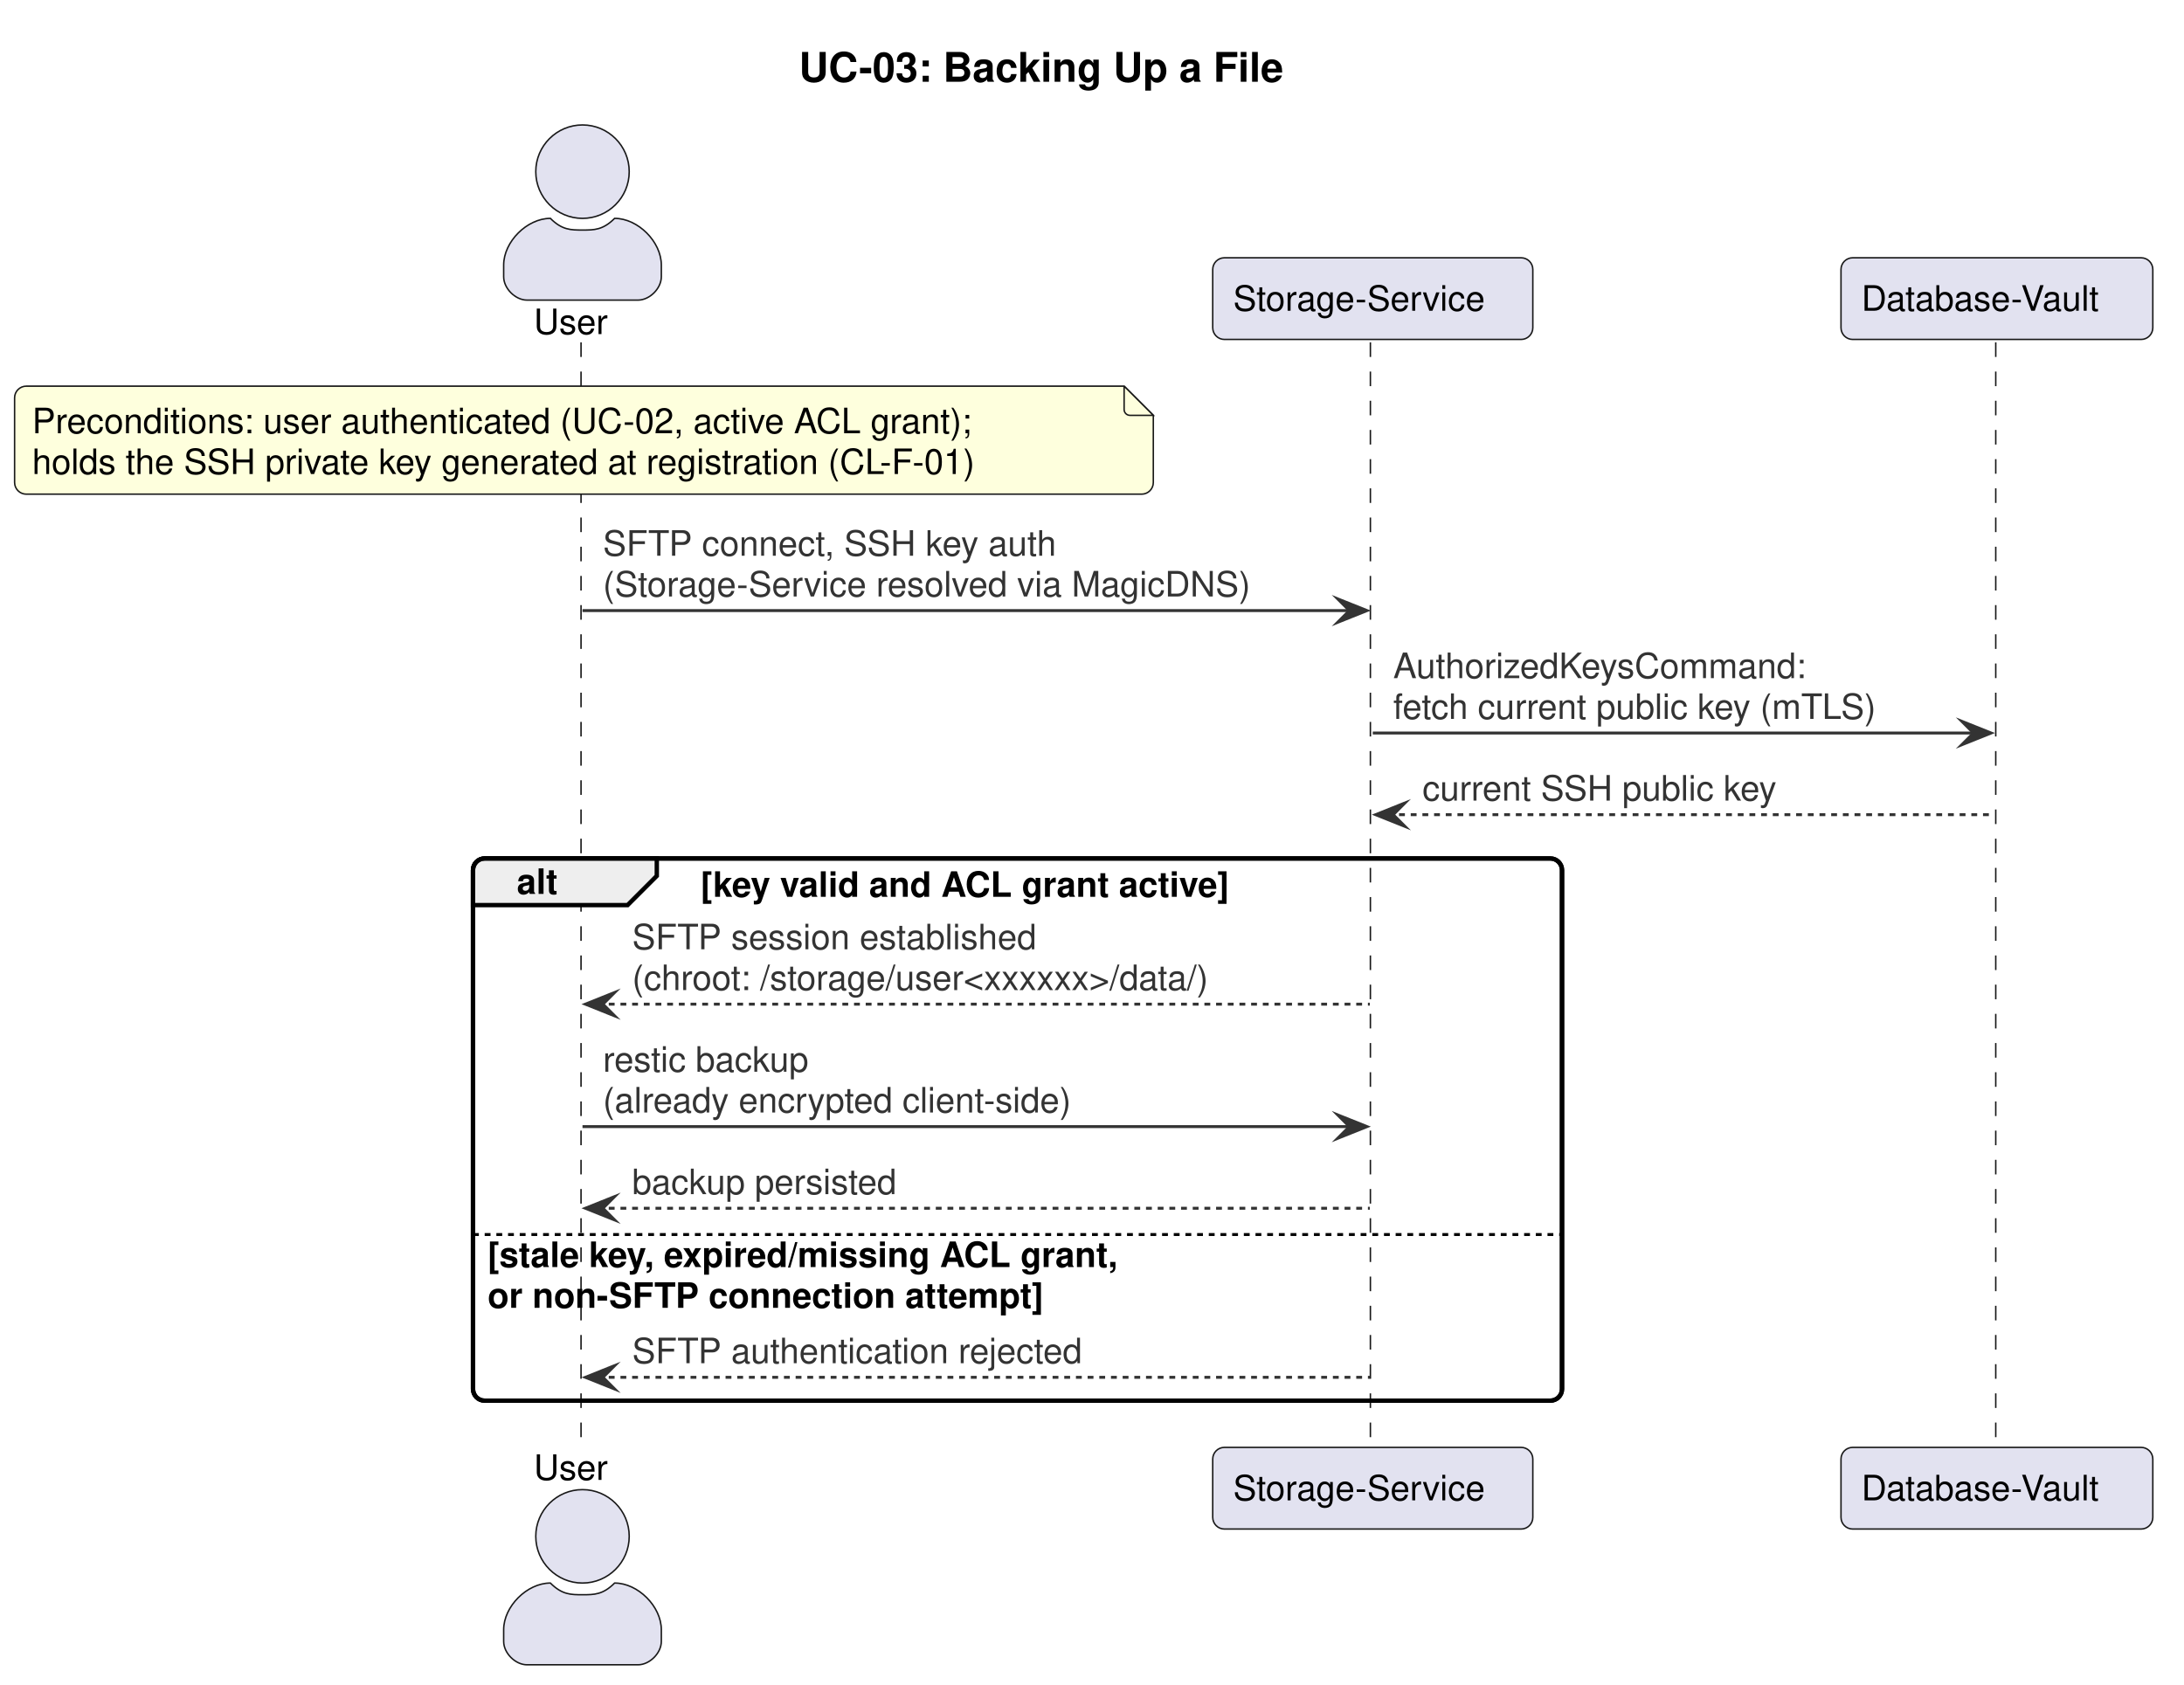
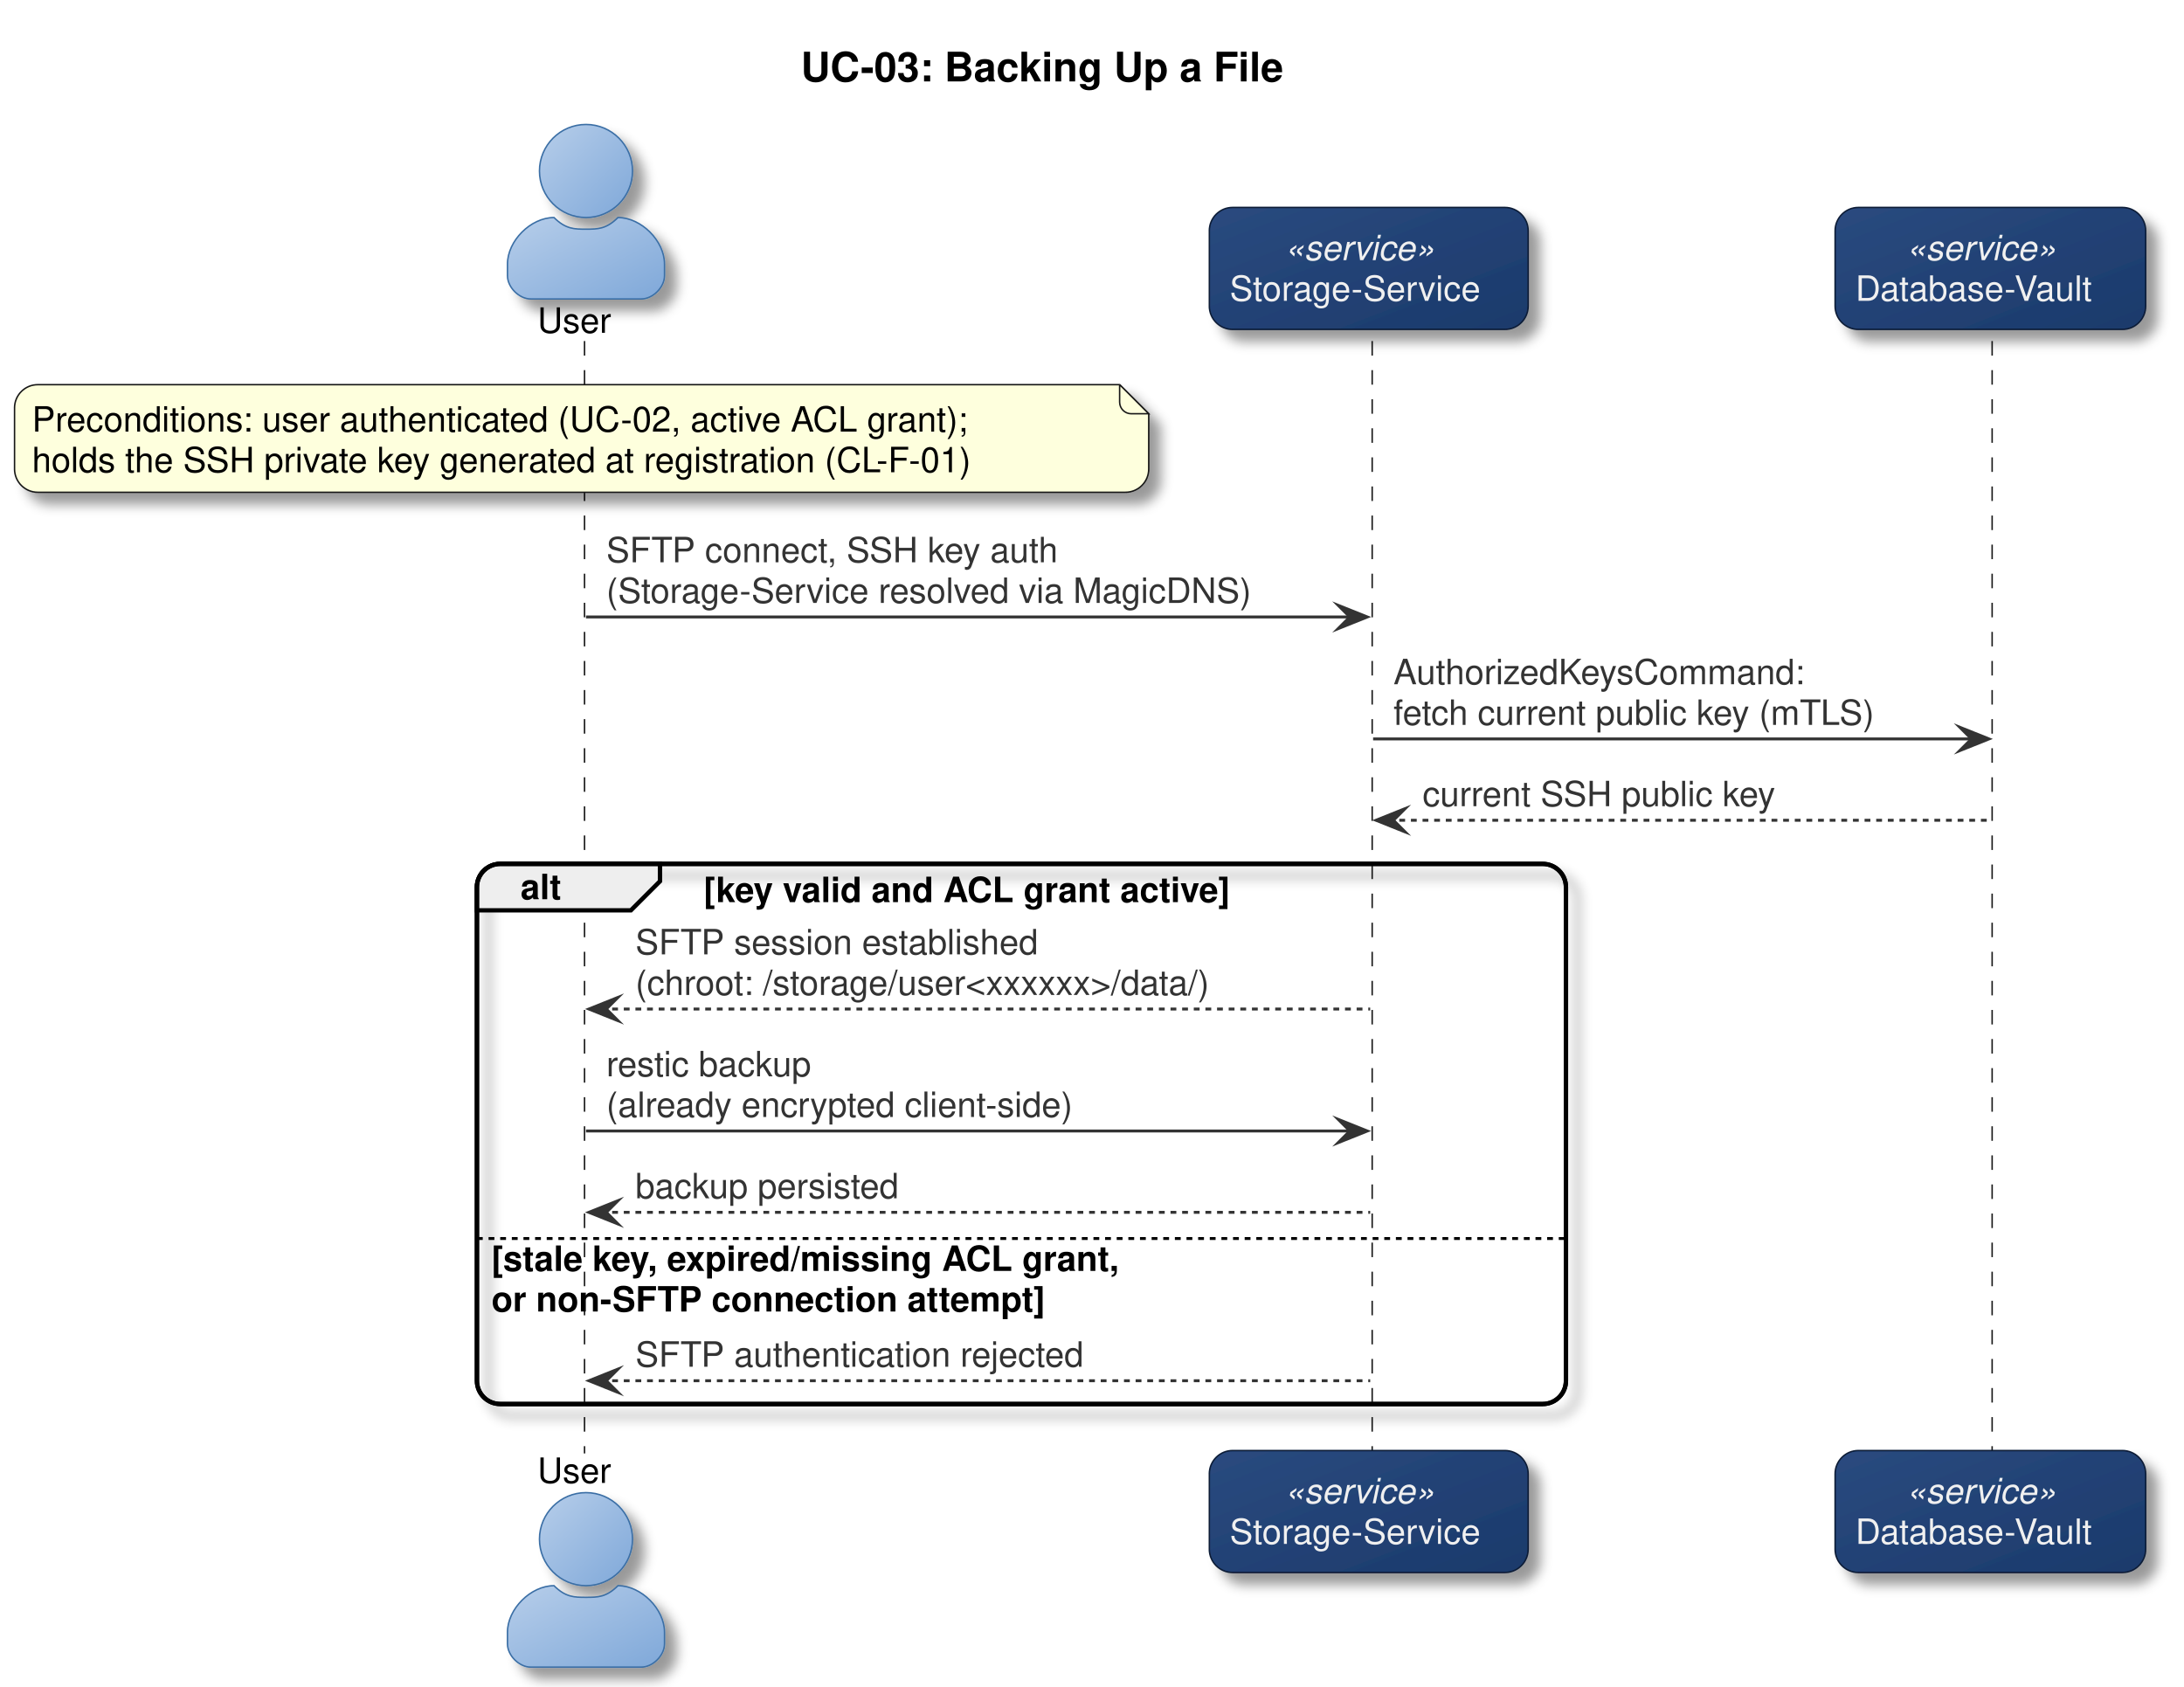
- <svg xmlns="http://www.w3.org/2000/svg" contentStyleType="text/css" data-diagram-type="SEQUENCE" height="577px" preserveAspectRatio="none" style="width:748px;height:577px;background:#FFFFFF;" version="1.1" viewBox="0 0 748 577" width="748px" zoomAndPan="magnify">
-   <defs />
+ <svg xmlns="http://www.w3.org/2000/svg" contentStyleType="text/css" data-diagram-type="SEQUENCE" height="580px" preserveAspectRatio="none" style="width:751px;height:580px;background:#FFFFFF;" version="1.1" viewBox="0 0 751 580" width="751px" zoomAndPan="magnify">
+   <defs>
+     <filter height="300%" id="f1mpnemkc6lodz" width="300%" x="-1" y="-1">
+       <feGaussianBlur result="blurOut" stdDeviation="2" />
+       <feColorMatrix in="blurOut" result="blurOut2" type="matrix" values="0 0 0 0 0 0 0 0 0 0 0 0 0 0 0 0 0 0 .4 0" />
+       <feOffset dx="4" dy="4" in="blurOut2" result="blurOut3" />
+       <feBlend in="SourceGraphic" in2="blurOut3" mode="normal" />
+     </filter>
+     <linearGradient id="g1mpnemkc6lodz0" x1="0%" x2="100%" y1="0%" y2="100%">
+       <stop offset="0%" stop-color="#B7CEEA" />
+       <stop offset="100%" stop-color="#7FA8D9" />
+     </linearGradient>
+     <linearGradient id="g1mpnemkc6lodz1" x1="0%" x2="100%" y1="0%" y2="100%">
+       <stop offset="0%" stop-color="#2A4A7F" />
+       <stop offset="100%" stop-color="#1B3A6B" />
+     </linearGradient>
+   </defs>
  <g>
    <g class="title" data-source-line="3">
-       <text fill="#000000" font-family="'Helvetica'" font-size="14" font-weight="700" lengthAdjust="spacing" textLength="194.038" x="273.642" y="27.995">UC-03: Backing Up a File</text>
+       <text fill="#000000" font-family="'Helvetica'" font-size="14" font-weight="700" lengthAdjust="spacing" textLength="194.038" x="275.392" y="27.995">UC-03: Backing Up a File</text>
    </g>
-     <rect fill="none" height="185.719" rx="4" ry="4" style="stroke:#000000;stroke-width:1.5;" width="372.978" x="162" y="294.047" />
+     <rect fill="none" filter="url(#f1mpnemkc6lodz)" height="185.719" rx="8" ry="8" style="stroke:#000000;stroke-width:1.5;" width="374.478" x="164" y="297.047" />
    <g class="participant-lifeline" data-entity-uid="part1" data-qualified-name="User" data-source-line="5" id="part1-lifeline">
      <g>
-         <rect fill="#000000" fill-opacity="0" height="379.5" width="8" x="195.5" y="117.266" />
-         <line style="stroke:#181818;stroke-width:0.5;stroke-dasharray:5,5;" x1="199" x2="199" y1="117.266" y2="496.766" />
+         <rect fill="#000000" fill-opacity="0" height="382.5" width="8" x="197.5" y="117.266" />
+         <line style="stroke:#181818;stroke-width:0.5;stroke-dasharray:5,5;" x1="201" x2="201" y1="117.266" y2="499.766" />
      </g>
    </g>
    <g class="participant-lifeline" data-entity-uid="part2" data-qualified-name="ST" data-source-line="6" id="part2-lifeline">
      <g>
-         <rect fill="#000000" fill-opacity="0" height="379.5" width="8" x="466.162" y="117.266" />
-         <line style="stroke:#181818;stroke-width:0.5;stroke-dasharray:5,5;" x1="469.347" x2="469.347" y1="117.266" y2="496.766" />
+         <rect fill="#000000" fill-opacity="0" height="382.5" width="8" x="468.162" y="117.266" />
+         <line style="stroke:#181818;stroke-width:0.5;stroke-dasharray:5,5;" x1="471.847" x2="471.847" y1="117.266" y2="499.766" />
      </g>
    </g>
    <g class="participant-lifeline" data-entity-uid="part3" data-qualified-name="DV" data-source-line="7" id="part3-lifeline">
      <g>
-         <rect fill="#000000" fill-opacity="0" height="379.5" width="8" x="679.924" y="117.266" />
-         <line style="stroke:#181818;stroke-width:0.5;stroke-dasharray:5,5;" x1="683.526" x2="683.526" y1="117.266" y2="496.766" />
+         <rect fill="#000000" fill-opacity="0" height="382.5" width="8" x="681.924" y="117.266" />
+         <line style="stroke:#181818;stroke-width:0.5;stroke-dasharray:5,5;" x1="685.026" x2="685.026" y1="117.266" y2="499.766" />
      </g>
    </g>
    <g class="participant participant-head" data-entity-uid="part1" data-qualified-name="User" data-source-line="5" id="part1-head">
-       <text fill="#000000" font-family="'Helvetica'" font-size="12" lengthAdjust="spacing" textLength="27.352" x="182.824" y="114.436">User</text>
-       <ellipse cx="199.5" cy="58.797" fill="#E2E2F0" rx="16" ry="16" style="stroke:#181818;stroke-width:0.5;" />
-       <path d="M199.5,78.797 C203.5,78.797 206.5,78.797 210.5,74.797 C218.5,74.797 226.5,82.797 226.5,90.797 L226.5,94.797 C226.5,98.797 222.5,102.797 218.5,102.797 L180.5,102.797 C176.5,102.797 172.5,98.797 172.5,94.797 L172.5,90.797 C172.5,82.797 180.5,74.797 188.5,74.797 C192.5,78.797 195.5,78.797 199.5,78.797" fill="#E2E2F0" style="stroke:#181818;stroke-width:0.5;" />
+       <text fill="#000000" font-family="'Helvetica'" font-size="12" lengthAdjust="spacing" textLength="27.352" x="184.824" y="114.436">User</text>
+       <ellipse cx="201.5" cy="58.797" fill="url(#g1mpnemkc6lodz0)" filter="url(#f1mpnemkc6lodz)" rx="16" ry="16" style="stroke:#3A6EA5;stroke-width:0.5;" />
+       <path d="M201.5,78.797 C205.5,78.797 208.5,78.797 212.5,74.797 C220.5,74.797 228.5,82.797 228.5,90.797 L228.5,94.797 C228.5,98.797 224.5,102.797 220.5,102.797 L182.5,102.797 C178.5,102.797 174.5,98.797 174.5,94.797 L174.5,90.797 C174.5,82.797 182.5,74.797 190.5,74.797 C194.5,78.797 197.5,78.797 201.5,78.797" fill="url(#g1mpnemkc6lodz0)" filter="url(#f1mpnemkc6lodz)" style="stroke:#3A6EA5;stroke-width:0.5;" />
    </g>
    <g class="participant participant-tail" data-entity-uid="part1" data-qualified-name="User" data-source-line="5" id="part1-tail">
-       <text fill="#000000" font-family="'Helvetica'" font-size="12" lengthAdjust="spacing" textLength="27.352" x="182.824" y="506.904">User</text>
-       <ellipse cx="199.5" cy="526.234" fill="#E2E2F0" rx="16" ry="16" style="stroke:#181818;stroke-width:0.5;" />
-       <path d="M199.5,546.234 C203.5,546.234 206.5,546.234 210.5,542.234 C218.5,542.234 226.5,550.234 226.5,558.234 L226.5,562.234 C226.5,566.234 222.5,570.234 218.5,570.234 L180.5,570.234 C176.5,570.234 172.5,566.234 172.5,562.234 L172.5,558.234 C172.5,550.234 180.5,542.234 188.5,542.234 C192.5,546.234 195.5,546.234 199.5,546.234" fill="#E2E2F0" style="stroke:#181818;stroke-width:0.5;" />
+       <text fill="#000000" font-family="'Helvetica'" font-size="12" lengthAdjust="spacing" textLength="27.352" x="184.824" y="509.904">User</text>
+       <ellipse cx="201.5" cy="529.234" fill="url(#g1mpnemkc6lodz0)" filter="url(#f1mpnemkc6lodz)" rx="16" ry="16" style="stroke:#3A6EA5;stroke-width:0.5;" />
+       <path d="M201.5,549.234 C205.5,549.234 208.5,549.234 212.5,545.234 C220.5,545.234 228.5,553.234 228.5,561.234 L228.5,565.234 C228.5,569.234 224.5,573.234 220.5,573.234 L182.5,573.234 C178.5,573.234 174.5,569.234 174.5,565.234 L174.5,561.234 C174.5,553.234 182.5,545.234 190.5,545.234 C194.5,549.234 197.5,549.234 201.5,549.234" fill="url(#g1mpnemkc6lodz0)" filter="url(#f1mpnemkc6lodz)" style="stroke:#3A6EA5;stroke-width:0.5;" />
    </g>
    <g class="participant participant-head" data-entity-uid="part2" data-qualified-name="ST" data-source-line="6" id="part2-head">
-       <rect fill="#E2E2F0" height="27.969" rx="4" ry="4" style="stroke:#181818;stroke-width:0.5;" width="109.631" x="415.347" y="88.297" />
-       <text fill="#000000" font-family="'Helvetica'" font-size="12" lengthAdjust="spacing" textLength="95.631" x="422.347" y="106.436">Storage-Service</text>
+       <rect fill="url(#g1mpnemkc6lodz1)" filter="url(#f1mpnemkc6lodz)" height="41.938" rx="8" ry="8" style="stroke:#0A1B36;stroke-width:0.5;" width="109.631" x="415.847" y="71.328" />
+       <text fill="#F0F0F0" font-family="'Helvetica'" font-size="12" font-style="italic" lengthAdjust="spacing" textLength="57.797" x="441.764" y="89.467">«service»</text>
+       <text fill="#F0F0F0" font-family="'Helvetica'" font-size="12" lengthAdjust="spacing" textLength="95.631" x="422.847" y="103.436">Storage-Service</text>
    </g>
    <g class="participant participant-tail" data-entity-uid="part2" data-qualified-name="ST" data-source-line="6" id="part2-tail">
-       <rect fill="#E2E2F0" height="27.969" rx="4" ry="4" style="stroke:#181818;stroke-width:0.5;" width="109.631" x="415.347" y="495.766" />
-       <text fill="#000000" font-family="'Helvetica'" font-size="12" lengthAdjust="spacing" textLength="95.631" x="422.347" y="513.904">Storage-Service</text>
+       <rect fill="url(#g1mpnemkc6lodz1)" filter="url(#f1mpnemkc6lodz)" height="41.938" rx="8" ry="8" style="stroke:#0A1B36;stroke-width:0.5;" width="109.631" x="415.847" y="498.766" />
+       <text fill="#F0F0F0" font-family="'Helvetica'" font-size="12" font-style="italic" lengthAdjust="spacing" textLength="57.797" x="441.764" y="516.904">«service»</text>
+       <text fill="#F0F0F0" font-family="'Helvetica'" font-size="12" lengthAdjust="spacing" textLength="95.631" x="422.847" y="530.873">Storage-Service</text>
    </g>
    <g class="participant participant-head" data-entity-uid="part3" data-qualified-name="DV" data-source-line="7" id="part3-head">
-       <rect fill="#E2E2F0" height="27.969" rx="4" ry="4" style="stroke:#181818;stroke-width:0.5;" width="106.795" x="630.526" y="88.297" />
-       <text fill="#000000" font-family="'Helvetica'" font-size="12" lengthAdjust="spacing" textLength="92.795" x="637.526" y="106.436">Database-Vault</text>
+       <rect fill="url(#g1mpnemkc6lodz1)" filter="url(#f1mpnemkc6lodz)" height="41.938" rx="8" ry="8" style="stroke:#0A1B36;stroke-width:0.5;" width="106.795" x="631.026" y="71.328" />
+       <text fill="#F0F0F0" font-family="'Helvetica'" font-size="12" font-style="italic" lengthAdjust="spacing" textLength="57.797" x="655.525" y="89.467">«service»</text>
+       <text fill="#F0F0F0" font-family="'Helvetica'" font-size="12" lengthAdjust="spacing" textLength="92.795" x="638.026" y="103.436">Database-Vault</text>
    </g>
    <g class="participant participant-tail" data-entity-uid="part3" data-qualified-name="DV" data-source-line="7" id="part3-tail">
-       <rect fill="#E2E2F0" height="27.969" rx="4" ry="4" style="stroke:#181818;stroke-width:0.5;" width="106.795" x="630.526" y="495.766" />
-       <text fill="#000000" font-family="'Helvetica'" font-size="12" lengthAdjust="spacing" textLength="92.795" x="637.526" y="513.904">Database-Vault</text>
+       <rect fill="url(#g1mpnemkc6lodz1)" filter="url(#f1mpnemkc6lodz)" height="41.938" rx="8" ry="8" style="stroke:#0A1B36;stroke-width:0.5;" width="106.795" x="631.026" y="498.766" />
+       <text fill="#F0F0F0" font-family="'Helvetica'" font-size="12" font-style="italic" lengthAdjust="spacing" textLength="57.797" x="655.525" y="516.904">«service»</text>
+       <text fill="#F0F0F0" font-family="'Helvetica'" font-size="12" lengthAdjust="spacing" textLength="92.795" x="638.026" y="530.873">Database-Vault</text>
    </g>
-     <path d="M5,136.266 L5,165.266 A4,4 0 0 0 9,169.266 L391,169.266 A4,4 0 0 0 395,165.266 L395,142.266 L385,132.266 L9,132.266 A4,4 0 0 0 5,136.266" fill="#FEFFDD" style="stroke:#181818;stroke-width:0.5;" />
-     <path d="M385,132.266 L385,140.266 A2,2 0 0 0 387,142.266 L395,142.266 L385,132.266" fill="#FEFFDD" style="stroke:#181818;stroke-width:0.5;" />
+     <path d="M5,140.266 L5,161.266 A8,8 0 0 0 13,169.266 L387,169.266 A8,8 0 0 0 395,161.266 L395,142.266 L385,132.266 L13,132.266 A8,8 0 0 0 5,140.266" fill="#FEFFDD" filter="url(#f1mpnemkc6lodz)" style="stroke:#181818;stroke-width:0.5;" />
+     <path d="M385,132.266 L385,138.266 A4,4 0 0 0 389,142.266 L395,142.266 L385,132.266" fill="#FEFFDD" style="stroke:#181818;stroke-width:0.5;" />
    <text fill="#000000" font-family="'Helvetica'" font-size="12" lengthAdjust="spacing" textLength="364.289" x="11" y="148.404">Preconditions: user authenticated (UC-02, active ACL grant);</text>
    <text fill="#000000" font-family="'Helvetica'" font-size="12" lengthAdjust="spacing" textLength="369.275" x="11" y="162.373">holds the SSH private key generated at registration (CL-F-01)</text>
    <g class="message" data-entity-1="part1" data-entity-2="part2" data-source-line="14" id="msg1">
-       <polygon fill="#333333" points="458.162,205.141,468.162,209.141,458.162,213.141,462.162,209.141" style="stroke:#333333;stroke-width:1;stroke-linejoin:miter;stroke-miterlimit:10;" />
-       <line style="stroke:#333333;stroke-width:1;" x1="199.5" x2="464.162" y1="209.141" y2="209.141" />
-       <text fill="#333333" font-family="'Helvetica'" font-size="12" lengthAdjust="spacing" textLength="168.955" x="206.5" y="190.342">SFTP connect, SSH key auth</text>
-       <text fill="#333333" font-family="'Helvetica'" font-size="12" lengthAdjust="spacing" textLength="246.662" x="206.5" y="204.31">(Storage-Service resolved via MagicDNS)</text>
+       <polygon fill="#333333" points="460.162,208.141,470.162,212.141,460.162,216.141,464.162,212.141" style="stroke:#333333;stroke-width:1;stroke-linejoin:miter;stroke-miterlimit:10;" />
+       <line style="stroke:#333333;stroke-width:1;" x1="201.5" x2="466.162" y1="212.141" y2="212.141" />
+       <text fill="#333333" font-family="'Helvetica'" font-size="12" lengthAdjust="spacing" textLength="168.955" x="208.5" y="193.342">SFTP connect, SSH key auth</text>
+       <text fill="#333333" font-family="'Helvetica'" font-size="12" lengthAdjust="spacing" textLength="246.662" x="208.5" y="207.31">(Storage-Service resolved via MagicDNS)</text>
    </g>
    <g class="message" data-entity-1="part2" data-entity-2="part3" data-source-line="15" id="msg2">
-       <polygon fill="#333333" points="671.924,247.078,681.924,251.078,671.924,255.078,675.924,251.078" style="stroke:#333333;stroke-width:1;stroke-linejoin:miter;stroke-miterlimit:10;" />
-       <line style="stroke:#333333;stroke-width:1;" x1="470.162" x2="677.924" y1="251.078" y2="251.078" />
-       <text fill="#333333" font-family="'Helvetica'" font-size="12" lengthAdjust="spacing" textLength="159.357" x="477.162" y="232.279">AuthorizedKeysCommand:</text>
-       <text fill="#333333" font-family="'Helvetica'" font-size="12" lengthAdjust="spacing" textLength="189.762" x="477.162" y="246.248">fetch current public key (mTLS)</text>
+       <polygon fill="#333333" points="673.924,250.078,683.924,254.078,673.924,258.078,677.924,254.078" style="stroke:#333333;stroke-width:1;stroke-linejoin:miter;stroke-miterlimit:10;" />
+       <line style="stroke:#333333;stroke-width:1;" x1="472.162" x2="679.924" y1="254.078" y2="254.078" />
+       <text fill="#333333" font-family="'Helvetica'" font-size="12" lengthAdjust="spacing" textLength="159.357" x="479.162" y="235.279">AuthorizedKeysCommand:</text>
+       <text fill="#333333" font-family="'Helvetica'" font-size="12" lengthAdjust="spacing" textLength="189.762" x="479.162" y="249.248">fetch current public key (mTLS)</text>
    </g>
    <g class="message" data-entity-1="part3" data-entity-2="part2" data-source-line="16" id="msg3">
-       <polygon fill="#333333" points="481.162,275.047,471.162,279.047,481.162,283.047,477.162,279.047" style="stroke:#333333;stroke-width:1;stroke-linejoin:miter;stroke-miterlimit:10;" />
-       <line style="stroke:#333333;stroke-width:1;stroke-dasharray:2,2;" x1="475.162" x2="682.924" y1="279.047" y2="279.047" />
-       <text fill="#333333" font-family="'Helvetica'" font-size="12" lengthAdjust="spacing" textLength="137.004" x="487.162" y="274.217">current SSH public key</text>
+       <polygon fill="#333333" points="483.162,278.047,473.162,282.047,483.162,286.047,479.162,282.047" style="stroke:#333333;stroke-width:1;stroke-linejoin:miter;stroke-miterlimit:10;" />
+       <line style="stroke:#333333;stroke-width:1;stroke-dasharray:2,2;" x1="477.162" x2="684.924" y1="282.047" y2="282.047" />
+       <text fill="#333333" font-family="'Helvetica'" font-size="12" lengthAdjust="spacing" textLength="137.004" x="489.162" y="277.217">current SSH public key</text>
    </g>
-     <path d="M166,294.047 L224.947,294.047 L224.947,300.016 L214.947,310.016 L162,310.016 L162,298.047 A4,4 0 0 1 166,294.047" fill="#EEEEEE" style="stroke:#000000;stroke-width:1.5;" />
-     <rect fill="none" height="185.719" rx="4" ry="4" style="stroke:#000000;stroke-width:1.5;" width="372.978" x="162" y="294.047" />
-     <text fill="#000000" font-family="'Helvetica'" font-size="12" font-weight="700" lengthAdjust="spacing" textLength="17.947" x="177" y="306.185">alt</text>
-     <text fill="#000000" font-family="'Helvetica'" font-size="12" font-weight="700" lengthAdjust="spacing" textLength="217.412" x="239.947" y="307.185">[key valid and ACL grant active]</text>
+     <path d="M172,297.047 L226.947,297.047 L226.947,303.016 L216.947,313.016 L164,313.016 L164,305.047 A8,8 0 0 1 172,297.047" fill="#EEEEEE" style="stroke:#000000;stroke-width:1.5;" />
+     <rect fill="none" height="185.719" rx="8" ry="8" style="stroke:#000000;stroke-width:1.5;" width="374.478" x="164" y="297.047" />
+     <text fill="#000000" font-family="'Helvetica'" font-size="12" font-weight="700" lengthAdjust="spacing" textLength="17.947" x="179" y="309.185">alt</text>
+     <text fill="#000000" font-family="'Helvetica'" font-size="12" font-weight="700" lengthAdjust="spacing" textLength="217.412" x="241.947" y="310.185">[key valid and ACL grant active]</text>
    <g class="message" data-entity-1="part2" data-entity-2="part1" data-source-line="19" id="msg4">
-       <polygon fill="#333333" points="210.5,339.953,200.5,343.953,210.5,347.953,206.5,343.953" style="stroke:#333333;stroke-width:1;stroke-linejoin:miter;stroke-miterlimit:10;" />
-       <line style="stroke:#333333;stroke-width:1;stroke-dasharray:2,2;" x1="204.5" x2="469.162" y1="343.953" y2="343.953" />
-       <text fill="#333333" font-family="'Helvetica'" font-size="12" lengthAdjust="spacing" textLength="149.971" x="216.5" y="325.154">SFTP session established</text>
-       <text fill="#333333" font-family="'Helvetica'" font-size="12" lengthAdjust="spacing" textLength="233.426" x="216.5" y="339.123">(chroot: /storage/user&lt;xxxxxx&gt;/data/)</text>
+       <polygon fill="#333333" points="212.5,342.953,202.5,346.953,212.5,350.953,208.5,346.953" style="stroke:#333333;stroke-width:1;stroke-linejoin:miter;stroke-miterlimit:10;" />
+       <line style="stroke:#333333;stroke-width:1;stroke-dasharray:2,2;" x1="206.5" x2="471.162" y1="346.953" y2="346.953" />
+       <text fill="#333333" font-family="'Helvetica'" font-size="12" lengthAdjust="spacing" textLength="149.971" x="218.5" y="328.154">SFTP session established</text>
+       <text fill="#333333" font-family="'Helvetica'" font-size="12" lengthAdjust="spacing" textLength="233.426" x="218.5" y="342.123">(chroot: /storage/user&lt;xxxxxx&gt;/data/)</text>
    </g>
    <g class="message" data-entity-1="part1" data-entity-2="part2" data-source-line="20" id="msg5">
-       <polygon fill="#333333" points="458.162,381.891,468.162,385.891,458.162,389.891,462.162,385.891" style="stroke:#333333;stroke-width:1;stroke-linejoin:miter;stroke-miterlimit:10;" />
-       <line style="stroke:#333333;stroke-width:1;" x1="199.5" x2="464.162" y1="385.891" y2="385.891" />
-       <text fill="#333333" font-family="'Helvetica'" font-size="12" lengthAdjust="spacing" textLength="80.76" x="206.5" y="367.092">restic backup</text>
-       <text fill="#333333" font-family="'Helvetica'" font-size="12" lengthAdjust="spacing" textLength="184.887" x="206.5" y="381.06">(already encrypted client-side)</text>
+       <polygon fill="#333333" points="460.162,384.891,470.162,388.891,460.162,392.891,464.162,388.891" style="stroke:#333333;stroke-width:1;stroke-linejoin:miter;stroke-miterlimit:10;" />
+       <line style="stroke:#333333;stroke-width:1;" x1="201.5" x2="466.162" y1="388.891" y2="388.891" />
+       <text fill="#333333" font-family="'Helvetica'" font-size="12" lengthAdjust="spacing" textLength="80.76" x="208.5" y="370.092">restic backup</text>
+       <text fill="#333333" font-family="'Helvetica'" font-size="12" lengthAdjust="spacing" textLength="184.887" x="208.5" y="384.06">(already encrypted client-side)</text>
    </g>
    <g class="message" data-entity-1="part2" data-entity-2="part1" data-source-line="21" id="msg6">
-       <polygon fill="#333333" points="210.5,409.859,200.5,413.859,210.5,417.859,206.5,413.859" style="stroke:#333333;stroke-width:1;stroke-linejoin:miter;stroke-miterlimit:10;" />
-       <line style="stroke:#333333;stroke-width:1;stroke-dasharray:2,2;" x1="204.5" x2="469.162" y1="413.859" y2="413.859" />
-       <text fill="#333333" font-family="'Helvetica'" font-size="12" lengthAdjust="spacing" textLength="103.031" x="216.5" y="409.029">backup persisted</text>
+       <polygon fill="#333333" points="212.5,412.859,202.5,416.859,212.5,420.859,208.5,416.859" style="stroke:#333333;stroke-width:1;stroke-linejoin:miter;stroke-miterlimit:10;" />
+       <line style="stroke:#333333;stroke-width:1;stroke-dasharray:2,2;" x1="206.5" x2="471.162" y1="416.859" y2="416.859" />
+       <text fill="#333333" font-family="'Helvetica'" font-size="12" lengthAdjust="spacing" textLength="103.031" x="218.5" y="412.029">backup persisted</text>
    </g>
-     <line style="stroke:#000000;stroke-width:1;stroke-dasharray:2,2;" x1="162" x2="534.977" y1="422.859" y2="422.859" />
-     <text fill="#000000" font-family="'Helvetica'" font-size="12" font-weight="700" lengthAdjust="spacing" textLength="258.867" x="167" y="433.998">[stale key, expired/missing ACL grant,</text>
-     <text fill="#000000" font-family="'Helvetica'" font-size="12" font-weight="700" lengthAdjust="spacing" textLength="225.182" x="167" y="447.967">or non-SFTP connection attempt]</text>
+     <line style="stroke:#000000;stroke-width:1;stroke-dasharray:2,2;" x1="164" x2="538.477" y1="425.859" y2="425.859" />
+     <text fill="#000000" font-family="'Helvetica'" font-size="12" font-weight="700" lengthAdjust="spacing" textLength="258.867" x="169" y="436.998">[stale key, expired/missing ACL grant,</text>
+     <text fill="#000000" font-family="'Helvetica'" font-size="12" font-weight="700" lengthAdjust="spacing" textLength="225.182" x="169" y="450.967">or non-SFTP connection attempt]</text>
    <g class="message" data-entity-1="part2" data-entity-2="part1" data-source-line="23" id="msg7">
-       <polygon fill="#333333" points="210.5,467.766,200.5,471.766,210.5,475.766,206.5,471.766" style="stroke:#333333;stroke-width:1;stroke-linejoin:miter;stroke-miterlimit:10;" />
-       <line style="stroke:#333333;stroke-width:1;stroke-dasharray:2,2;" x1="204.5" x2="469.162" y1="471.766" y2="471.766" />
-       <text fill="#333333" font-family="'Helvetica'" font-size="12" lengthAdjust="spacing" textLength="173.285" x="216.5" y="466.935">SFTP authentication rejected</text>
+       <polygon fill="#333333" points="212.5,470.766,202.5,474.766,212.5,478.766,208.5,474.766" style="stroke:#333333;stroke-width:1;stroke-linejoin:miter;stroke-miterlimit:10;" />
+       <line style="stroke:#333333;stroke-width:1;stroke-dasharray:2,2;" x1="206.5" x2="471.162" y1="474.766" y2="474.766" />
+       <text fill="#333333" font-family="'Helvetica'" font-size="12" lengthAdjust="spacing" textLength="173.285" x="218.5" y="469.935">SFTP authentication rejected</text>
    </g>
  </g>
</svg>
